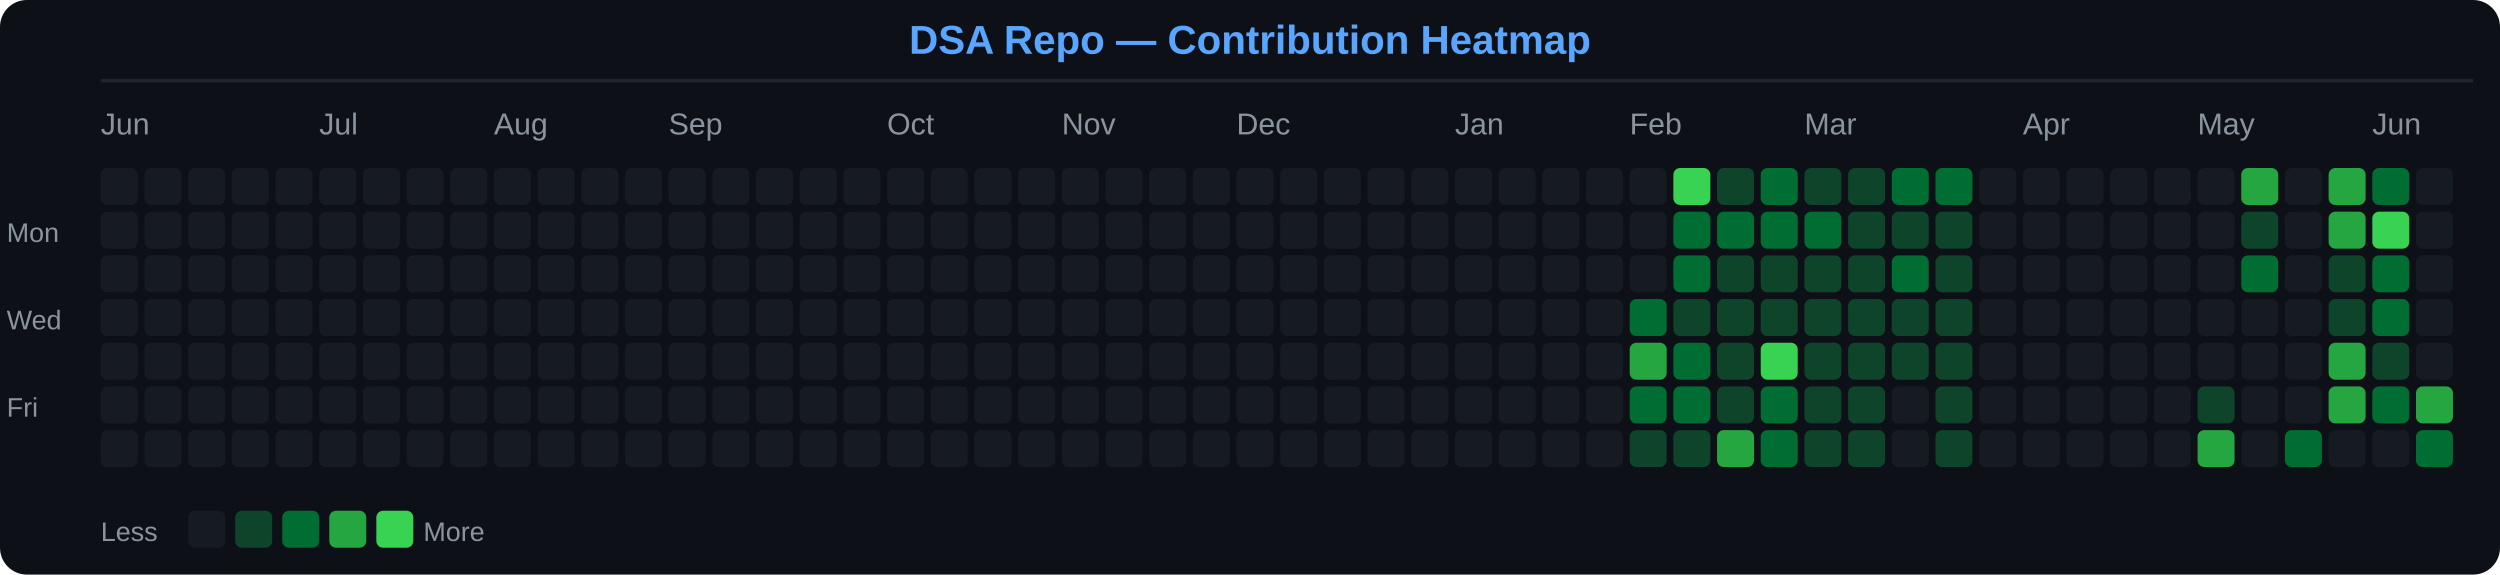
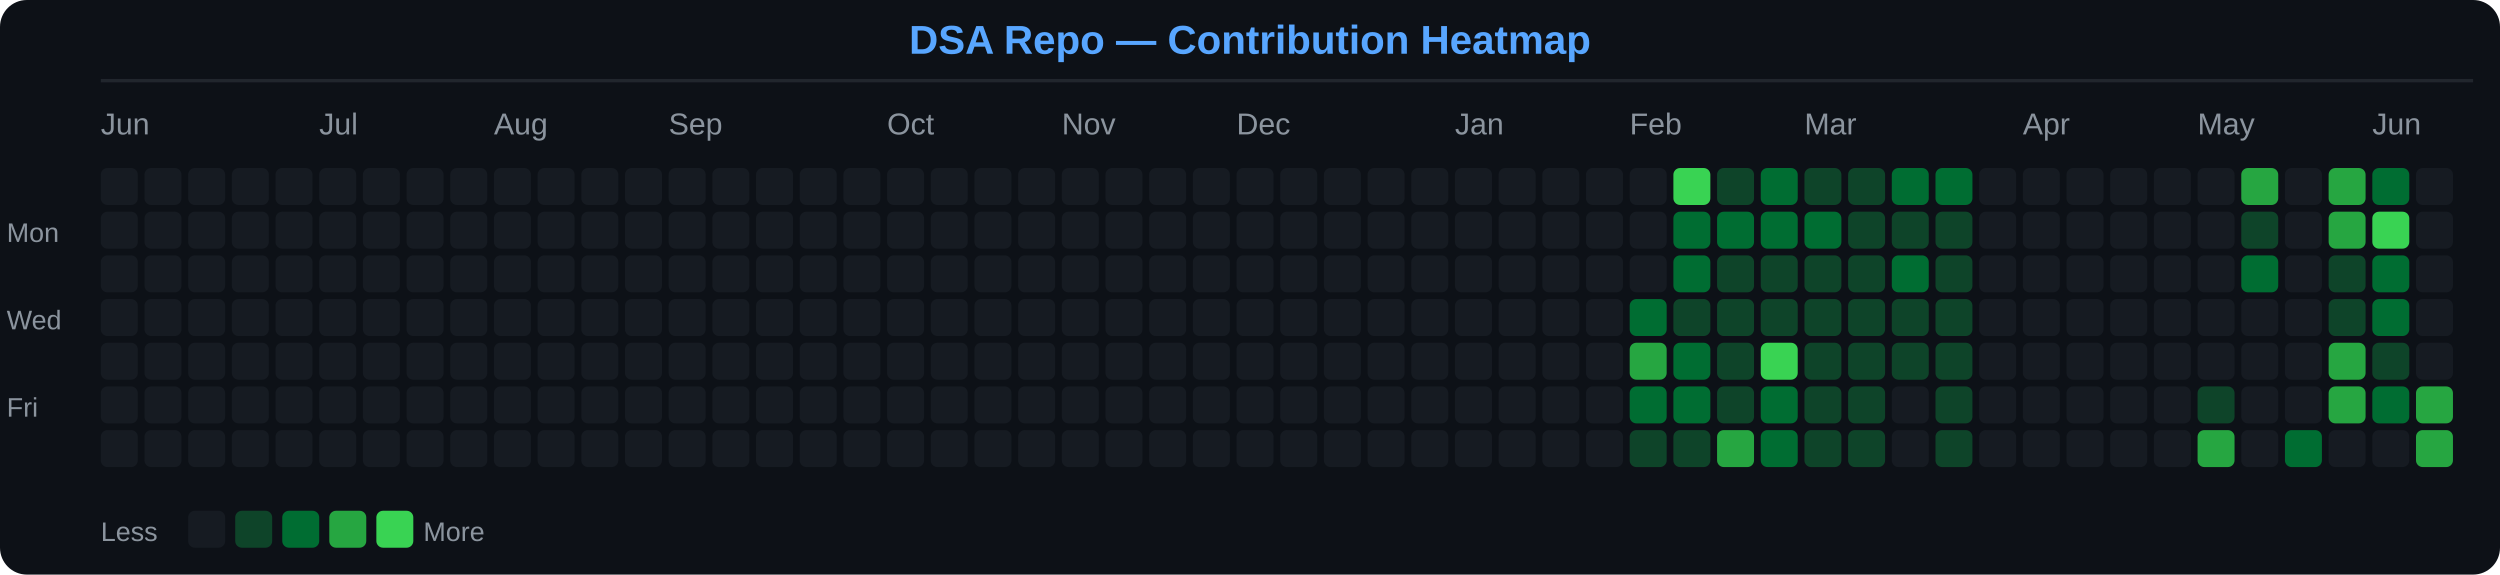
<svg xmlns="http://www.w3.org/2000/svg" width="744" height="171" viewBox="0 0 744 171">
  <rect width="744" height="171" fill="#0d1117" rx="8" />
  <text x="372" y="16" fill="#58a6ff" font-family="Arial,sans-serif" font-size="12" text-anchor="middle" font-weight="bold">DSA Repo — Contribution Heatmap</text>
  <line x1="30" y1="24" x2="736" y2="24" stroke="#21262d" stroke-width="1" />
  <text x="2" y="72" fill="#8b949e" font-family="Arial,sans-serif" font-size="8">Mon</text>
  <text x="2" y="98" fill="#8b949e" font-family="Arial,sans-serif" font-size="8">Wed</text>
  <text x="2" y="124" fill="#8b949e" font-family="Arial,sans-serif" font-size="8">Fri</text>
  <text x="30" y="40" fill="#8b949e" font-family="Arial,sans-serif" font-size="9">Jun</text>
  <rect x="30" y="50" width="11" height="11" rx="2" fill="#161b22" />
  <rect x="30" y="63" width="11" height="11" rx="2" fill="#161b22" />
  <rect x="30" y="76" width="11" height="11" rx="2" fill="#161b22" />
  <rect x="30" y="89" width="11" height="11" rx="2" fill="#161b22" />
  <rect x="30" y="102" width="11" height="11" rx="2" fill="#161b22" />
  <rect x="30" y="115" width="11" height="11" rx="2" fill="#161b22" />
  <rect x="30" y="128" width="11" height="11" rx="2" fill="#161b22" />
  <rect x="43" y="50" width="11" height="11" rx="2" fill="#161b22" />
  <rect x="43" y="63" width="11" height="11" rx="2" fill="#161b22" />
  <rect x="43" y="76" width="11" height="11" rx="2" fill="#161b22" />
  <rect x="43" y="89" width="11" height="11" rx="2" fill="#161b22" />
  <rect x="43" y="102" width="11" height="11" rx="2" fill="#161b22" />
  <rect x="43" y="115" width="11" height="11" rx="2" fill="#161b22" />
  <rect x="43" y="128" width="11" height="11" rx="2" fill="#161b22" />
  <rect x="56" y="50" width="11" height="11" rx="2" fill="#161b22" />
  <rect x="56" y="63" width="11" height="11" rx="2" fill="#161b22" />
  <rect x="56" y="76" width="11" height="11" rx="2" fill="#161b22" />
  <rect x="56" y="89" width="11" height="11" rx="2" fill="#161b22" />
  <rect x="56" y="102" width="11" height="11" rx="2" fill="#161b22" />
  <rect x="56" y="115" width="11" height="11" rx="2" fill="#161b22" />
  <rect x="56" y="128" width="11" height="11" rx="2" fill="#161b22" />
  <rect x="69" y="50" width="11" height="11" rx="2" fill="#161b22" />
  <rect x="69" y="63" width="11" height="11" rx="2" fill="#161b22" />
  <rect x="69" y="76" width="11" height="11" rx="2" fill="#161b22" />
  <rect x="69" y="89" width="11" height="11" rx="2" fill="#161b22" />
  <rect x="69" y="102" width="11" height="11" rx="2" fill="#161b22" />
  <rect x="69" y="115" width="11" height="11" rx="2" fill="#161b22" />
  <rect x="69" y="128" width="11" height="11" rx="2" fill="#161b22" />
  <rect x="82" y="50" width="11" height="11" rx="2" fill="#161b22" />
  <rect x="82" y="63" width="11" height="11" rx="2" fill="#161b22" />
  <rect x="82" y="76" width="11" height="11" rx="2" fill="#161b22" />
  <rect x="82" y="89" width="11" height="11" rx="2" fill="#161b22" />
  <rect x="82" y="102" width="11" height="11" rx="2" fill="#161b22" />
  <rect x="82" y="115" width="11" height="11" rx="2" fill="#161b22" />
  <rect x="82" y="128" width="11" height="11" rx="2" fill="#161b22" />
  <text x="95" y="40" fill="#8b949e" font-family="Arial,sans-serif" font-size="9">Jul</text>
  <rect x="95" y="50" width="11" height="11" rx="2" fill="#161b22" />
  <rect x="95" y="63" width="11" height="11" rx="2" fill="#161b22" />
  <rect x="95" y="76" width="11" height="11" rx="2" fill="#161b22" />
  <rect x="95" y="89" width="11" height="11" rx="2" fill="#161b22" />
  <rect x="95" y="102" width="11" height="11" rx="2" fill="#161b22" />
  <rect x="95" y="115" width="11" height="11" rx="2" fill="#161b22" />
  <rect x="95" y="128" width="11" height="11" rx="2" fill="#161b22" />
  <rect x="108" y="50" width="11" height="11" rx="2" fill="#161b22" />
  <rect x="108" y="63" width="11" height="11" rx="2" fill="#161b22" />
  <rect x="108" y="76" width="11" height="11" rx="2" fill="#161b22" />
  <rect x="108" y="89" width="11" height="11" rx="2" fill="#161b22" />
  <rect x="108" y="102" width="11" height="11" rx="2" fill="#161b22" />
  <rect x="108" y="115" width="11" height="11" rx="2" fill="#161b22" />
  <rect x="108" y="128" width="11" height="11" rx="2" fill="#161b22" />
  <rect x="121" y="50" width="11" height="11" rx="2" fill="#161b22" />
  <rect x="121" y="63" width="11" height="11" rx="2" fill="#161b22" />
  <rect x="121" y="76" width="11" height="11" rx="2" fill="#161b22" />
  <rect x="121" y="89" width="11" height="11" rx="2" fill="#161b22" />
  <rect x="121" y="102" width="11" height="11" rx="2" fill="#161b22" />
  <rect x="121" y="115" width="11" height="11" rx="2" fill="#161b22" />
  <rect x="121" y="128" width="11" height="11" rx="2" fill="#161b22" />
  <rect x="134" y="50" width="11" height="11" rx="2" fill="#161b22" />
  <rect x="134" y="63" width="11" height="11" rx="2" fill="#161b22" />
  <rect x="134" y="76" width="11" height="11" rx="2" fill="#161b22" />
  <rect x="134" y="89" width="11" height="11" rx="2" fill="#161b22" />
  <rect x="134" y="102" width="11" height="11" rx="2" fill="#161b22" />
  <rect x="134" y="115" width="11" height="11" rx="2" fill="#161b22" />
  <rect x="134" y="128" width="11" height="11" rx="2" fill="#161b22" />
  <text x="147" y="40" fill="#8b949e" font-family="Arial,sans-serif" font-size="9">Aug</text>
  <rect x="147" y="50" width="11" height="11" rx="2" fill="#161b22" />
  <rect x="147" y="63" width="11" height="11" rx="2" fill="#161b22" />
  <rect x="147" y="76" width="11" height="11" rx="2" fill="#161b22" />
  <rect x="147" y="89" width="11" height="11" rx="2" fill="#161b22" />
  <rect x="147" y="102" width="11" height="11" rx="2" fill="#161b22" />
  <rect x="147" y="115" width="11" height="11" rx="2" fill="#161b22" />
  <rect x="147" y="128" width="11" height="11" rx="2" fill="#161b22" />
  <rect x="160" y="50" width="11" height="11" rx="2" fill="#161b22" />
  <rect x="160" y="63" width="11" height="11" rx="2" fill="#161b22" />
  <rect x="160" y="76" width="11" height="11" rx="2" fill="#161b22" />
  <rect x="160" y="89" width="11" height="11" rx="2" fill="#161b22" />
  <rect x="160" y="102" width="11" height="11" rx="2" fill="#161b22" />
  <rect x="160" y="115" width="11" height="11" rx="2" fill="#161b22" />
  <rect x="160" y="128" width="11" height="11" rx="2" fill="#161b22" />
  <rect x="173" y="50" width="11" height="11" rx="2" fill="#161b22" />
  <rect x="173" y="63" width="11" height="11" rx="2" fill="#161b22" />
  <rect x="173" y="76" width="11" height="11" rx="2" fill="#161b22" />
  <rect x="173" y="89" width="11" height="11" rx="2" fill="#161b22" />
  <rect x="173" y="102" width="11" height="11" rx="2" fill="#161b22" />
  <rect x="173" y="115" width="11" height="11" rx="2" fill="#161b22" />
  <rect x="173" y="128" width="11" height="11" rx="2" fill="#161b22" />
  <rect x="186" y="50" width="11" height="11" rx="2" fill="#161b22" />
  <rect x="186" y="63" width="11" height="11" rx="2" fill="#161b22" />
  <rect x="186" y="76" width="11" height="11" rx="2" fill="#161b22" />
  <rect x="186" y="89" width="11" height="11" rx="2" fill="#161b22" />
  <rect x="186" y="102" width="11" height="11" rx="2" fill="#161b22" />
  <rect x="186" y="115" width="11" height="11" rx="2" fill="#161b22" />
  <rect x="186" y="128" width="11" height="11" rx="2" fill="#161b22" />
  <text x="199" y="40" fill="#8b949e" font-family="Arial,sans-serif" font-size="9">Sep</text>
  <rect x="199" y="50" width="11" height="11" rx="2" fill="#161b22" />
  <rect x="199" y="63" width="11" height="11" rx="2" fill="#161b22" />
  <rect x="199" y="76" width="11" height="11" rx="2" fill="#161b22" />
  <rect x="199" y="89" width="11" height="11" rx="2" fill="#161b22" />
  <rect x="199" y="102" width="11" height="11" rx="2" fill="#161b22" />
  <rect x="199" y="115" width="11" height="11" rx="2" fill="#161b22" />
  <rect x="199" y="128" width="11" height="11" rx="2" fill="#161b22" />
  <rect x="212" y="50" width="11" height="11" rx="2" fill="#161b22" />
  <rect x="212" y="63" width="11" height="11" rx="2" fill="#161b22" />
  <rect x="212" y="76" width="11" height="11" rx="2" fill="#161b22" />
  <rect x="212" y="89" width="11" height="11" rx="2" fill="#161b22" />
  <rect x="212" y="102" width="11" height="11" rx="2" fill="#161b22" />
  <rect x="212" y="115" width="11" height="11" rx="2" fill="#161b22" />
  <rect x="212" y="128" width="11" height="11" rx="2" fill="#161b22" />
  <rect x="225" y="50" width="11" height="11" rx="2" fill="#161b22" />
  <rect x="225" y="63" width="11" height="11" rx="2" fill="#161b22" />
  <rect x="225" y="76" width="11" height="11" rx="2" fill="#161b22" />
  <rect x="225" y="89" width="11" height="11" rx="2" fill="#161b22" />
  <rect x="225" y="102" width="11" height="11" rx="2" fill="#161b22" />
  <rect x="225" y="115" width="11" height="11" rx="2" fill="#161b22" />
  <rect x="225" y="128" width="11" height="11" rx="2" fill="#161b22" />
  <rect x="238" y="50" width="11" height="11" rx="2" fill="#161b22" />
  <rect x="238" y="63" width="11" height="11" rx="2" fill="#161b22" />
  <rect x="238" y="76" width="11" height="11" rx="2" fill="#161b22" />
  <rect x="238" y="89" width="11" height="11" rx="2" fill="#161b22" />
  <rect x="238" y="102" width="11" height="11" rx="2" fill="#161b22" />
  <rect x="238" y="115" width="11" height="11" rx="2" fill="#161b22" />
  <rect x="238" y="128" width="11" height="11" rx="2" fill="#161b22" />
  <rect x="251" y="50" width="11" height="11" rx="2" fill="#161b22" />
  <rect x="251" y="63" width="11" height="11" rx="2" fill="#161b22" />
  <rect x="251" y="76" width="11" height="11" rx="2" fill="#161b22" />
  <rect x="251" y="89" width="11" height="11" rx="2" fill="#161b22" />
  <rect x="251" y="102" width="11" height="11" rx="2" fill="#161b22" />
  <rect x="251" y="115" width="11" height="11" rx="2" fill="#161b22" />
  <rect x="251" y="128" width="11" height="11" rx="2" fill="#161b22" />
  <text x="264" y="40" fill="#8b949e" font-family="Arial,sans-serif" font-size="9">Oct</text>
  <rect x="264" y="50" width="11" height="11" rx="2" fill="#161b22" />
  <rect x="264" y="63" width="11" height="11" rx="2" fill="#161b22" />
  <rect x="264" y="76" width="11" height="11" rx="2" fill="#161b22" />
  <rect x="264" y="89" width="11" height="11" rx="2" fill="#161b22" />
  <rect x="264" y="102" width="11" height="11" rx="2" fill="#161b22" />
  <rect x="264" y="115" width="11" height="11" rx="2" fill="#161b22" />
  <rect x="264" y="128" width="11" height="11" rx="2" fill="#161b22" />
  <rect x="277" y="50" width="11" height="11" rx="2" fill="#161b22" />
  <rect x="277" y="63" width="11" height="11" rx="2" fill="#161b22" />
  <rect x="277" y="76" width="11" height="11" rx="2" fill="#161b22" />
  <rect x="277" y="89" width="11" height="11" rx="2" fill="#161b22" />
  <rect x="277" y="102" width="11" height="11" rx="2" fill="#161b22" />
  <rect x="277" y="115" width="11" height="11" rx="2" fill="#161b22" />
  <rect x="277" y="128" width="11" height="11" rx="2" fill="#161b22" />
  <rect x="290" y="50" width="11" height="11" rx="2" fill="#161b22" />
  <rect x="290" y="63" width="11" height="11" rx="2" fill="#161b22" />
  <rect x="290" y="76" width="11" height="11" rx="2" fill="#161b22" />
  <rect x="290" y="89" width="11" height="11" rx="2" fill="#161b22" />
  <rect x="290" y="102" width="11" height="11" rx="2" fill="#161b22" />
  <rect x="290" y="115" width="11" height="11" rx="2" fill="#161b22" />
  <rect x="290" y="128" width="11" height="11" rx="2" fill="#161b22" />
  <rect x="303" y="50" width="11" height="11" rx="2" fill="#161b22" />
  <rect x="303" y="63" width="11" height="11" rx="2" fill="#161b22" />
  <rect x="303" y="76" width="11" height="11" rx="2" fill="#161b22" />
  <rect x="303" y="89" width="11" height="11" rx="2" fill="#161b22" />
  <rect x="303" y="102" width="11" height="11" rx="2" fill="#161b22" />
  <rect x="303" y="115" width="11" height="11" rx="2" fill="#161b22" />
  <rect x="303" y="128" width="11" height="11" rx="2" fill="#161b22" />
  <text x="316" y="40" fill="#8b949e" font-family="Arial,sans-serif" font-size="9">Nov</text>
  <rect x="316" y="50" width="11" height="11" rx="2" fill="#161b22" />
  <rect x="316" y="63" width="11" height="11" rx="2" fill="#161b22" />
  <rect x="316" y="76" width="11" height="11" rx="2" fill="#161b22" />
  <rect x="316" y="89" width="11" height="11" rx="2" fill="#161b22" />
  <rect x="316" y="102" width="11" height="11" rx="2" fill="#161b22" />
  <rect x="316" y="115" width="11" height="11" rx="2" fill="#161b22" />
  <rect x="316" y="128" width="11" height="11" rx="2" fill="#161b22" />
  <rect x="329" y="50" width="11" height="11" rx="2" fill="#161b22" />
  <rect x="329" y="63" width="11" height="11" rx="2" fill="#161b22" />
  <rect x="329" y="76" width="11" height="11" rx="2" fill="#161b22" />
  <rect x="329" y="89" width="11" height="11" rx="2" fill="#161b22" />
  <rect x="329" y="102" width="11" height="11" rx="2" fill="#161b22" />
  <rect x="329" y="115" width="11" height="11" rx="2" fill="#161b22" />
  <rect x="329" y="128" width="11" height="11" rx="2" fill="#161b22" />
  <rect x="342" y="50" width="11" height="11" rx="2" fill="#161b22" />
  <rect x="342" y="63" width="11" height="11" rx="2" fill="#161b22" />
  <rect x="342" y="76" width="11" height="11" rx="2" fill="#161b22" />
  <rect x="342" y="89" width="11" height="11" rx="2" fill="#161b22" />
  <rect x="342" y="102" width="11" height="11" rx="2" fill="#161b22" />
  <rect x="342" y="115" width="11" height="11" rx="2" fill="#161b22" />
  <rect x="342" y="128" width="11" height="11" rx="2" fill="#161b22" />
  <rect x="355" y="50" width="11" height="11" rx="2" fill="#161b22" />
  <rect x="355" y="63" width="11" height="11" rx="2" fill="#161b22" />
  <rect x="355" y="76" width="11" height="11" rx="2" fill="#161b22" />
  <rect x="355" y="89" width="11" height="11" rx="2" fill="#161b22" />
  <rect x="355" y="102" width="11" height="11" rx="2" fill="#161b22" />
  <rect x="355" y="115" width="11" height="11" rx="2" fill="#161b22" />
  <rect x="355" y="128" width="11" height="11" rx="2" fill="#161b22" />
  <text x="368" y="40" fill="#8b949e" font-family="Arial,sans-serif" font-size="9">Dec</text>
  <rect x="368" y="50" width="11" height="11" rx="2" fill="#161b22" />
  <rect x="368" y="63" width="11" height="11" rx="2" fill="#161b22" />
  <rect x="368" y="76" width="11" height="11" rx="2" fill="#161b22" />
  <rect x="368" y="89" width="11" height="11" rx="2" fill="#161b22" />
  <rect x="368" y="102" width="11" height="11" rx="2" fill="#161b22" />
  <rect x="368" y="115" width="11" height="11" rx="2" fill="#161b22" />
  <rect x="368" y="128" width="11" height="11" rx="2" fill="#161b22" />
  <rect x="381" y="50" width="11" height="11" rx="2" fill="#161b22" />
  <rect x="381" y="63" width="11" height="11" rx="2" fill="#161b22" />
  <rect x="381" y="76" width="11" height="11" rx="2" fill="#161b22" />
  <rect x="381" y="89" width="11" height="11" rx="2" fill="#161b22" />
  <rect x="381" y="102" width="11" height="11" rx="2" fill="#161b22" />
  <rect x="381" y="115" width="11" height="11" rx="2" fill="#161b22" />
  <rect x="381" y="128" width="11" height="11" rx="2" fill="#161b22" />
  <rect x="394" y="50" width="11" height="11" rx="2" fill="#161b22" />
  <rect x="394" y="63" width="11" height="11" rx="2" fill="#161b22" />
  <rect x="394" y="76" width="11" height="11" rx="2" fill="#161b22" />
  <rect x="394" y="89" width="11" height="11" rx="2" fill="#161b22" />
  <rect x="394" y="102" width="11" height="11" rx="2" fill="#161b22" />
  <rect x="394" y="115" width="11" height="11" rx="2" fill="#161b22" />
  <rect x="394" y="128" width="11" height="11" rx="2" fill="#161b22" />
  <rect x="407" y="50" width="11" height="11" rx="2" fill="#161b22" />
  <rect x="407" y="63" width="11" height="11" rx="2" fill="#161b22" />
  <rect x="407" y="76" width="11" height="11" rx="2" fill="#161b22" />
  <rect x="407" y="89" width="11" height="11" rx="2" fill="#161b22" />
  <rect x="407" y="102" width="11" height="11" rx="2" fill="#161b22" />
  <rect x="407" y="115" width="11" height="11" rx="2" fill="#161b22" />
  <rect x="407" y="128" width="11" height="11" rx="2" fill="#161b22" />
  <rect x="420" y="50" width="11" height="11" rx="2" fill="#161b22" />
  <rect x="420" y="63" width="11" height="11" rx="2" fill="#161b22" />
  <rect x="420" y="76" width="11" height="11" rx="2" fill="#161b22" />
  <rect x="420" y="89" width="11" height="11" rx="2" fill="#161b22" />
  <rect x="420" y="102" width="11" height="11" rx="2" fill="#161b22" />
  <rect x="420" y="115" width="11" height="11" rx="2" fill="#161b22" />
  <rect x="420" y="128" width="11" height="11" rx="2" fill="#161b22" />
  <text x="433" y="40" fill="#8b949e" font-family="Arial,sans-serif" font-size="9">Jan</text>
  <rect x="433" y="50" width="11" height="11" rx="2" fill="#161b22" />
  <rect x="433" y="63" width="11" height="11" rx="2" fill="#161b22" />
  <rect x="433" y="76" width="11" height="11" rx="2" fill="#161b22" />
  <rect x="433" y="89" width="11" height="11" rx="2" fill="#161b22" />
  <rect x="433" y="102" width="11" height="11" rx="2" fill="#161b22" />
  <rect x="433" y="115" width="11" height="11" rx="2" fill="#161b22" />
  <rect x="433" y="128" width="11" height="11" rx="2" fill="#161b22" />
  <rect x="446" y="50" width="11" height="11" rx="2" fill="#161b22" />
  <rect x="446" y="63" width="11" height="11" rx="2" fill="#161b22" />
  <rect x="446" y="76" width="11" height="11" rx="2" fill="#161b22" />
  <rect x="446" y="89" width="11" height="11" rx="2" fill="#161b22" />
  <rect x="446" y="102" width="11" height="11" rx="2" fill="#161b22" />
  <rect x="446" y="115" width="11" height="11" rx="2" fill="#161b22" />
  <rect x="446" y="128" width="11" height="11" rx="2" fill="#161b22" />
  <rect x="459" y="50" width="11" height="11" rx="2" fill="#161b22" />
  <rect x="459" y="63" width="11" height="11" rx="2" fill="#161b22" />
  <rect x="459" y="76" width="11" height="11" rx="2" fill="#161b22" />
  <rect x="459" y="89" width="11" height="11" rx="2" fill="#161b22" />
  <rect x="459" y="102" width="11" height="11" rx="2" fill="#161b22" />
  <rect x="459" y="115" width="11" height="11" rx="2" fill="#161b22" />
  <rect x="459" y="128" width="11" height="11" rx="2" fill="#161b22" />
  <rect x="472" y="50" width="11" height="11" rx="2" fill="#161b22" />
  <rect x="472" y="63" width="11" height="11" rx="2" fill="#161b22" />
  <rect x="472" y="76" width="11" height="11" rx="2" fill="#161b22" />
  <rect x="472" y="89" width="11" height="11" rx="2" fill="#161b22" />
  <rect x="472" y="102" width="11" height="11" rx="2" fill="#161b22" />
  <rect x="472" y="115" width="11" height="11" rx="2" fill="#161b22" />
  <rect x="472" y="128" width="11" height="11" rx="2" fill="#161b22" />
  <text x="485" y="40" fill="#8b949e" font-family="Arial,sans-serif" font-size="9">Feb</text>
  <rect x="485" y="50" width="11" height="11" rx="2" fill="#161b22" />
  <rect x="485" y="63" width="11" height="11" rx="2" fill="#161b22" />
  <rect x="485" y="76" width="11" height="11" rx="2" fill="#161b22" />
  <rect x="485" y="89" width="11" height="11" rx="2" fill="#006d32" />
  <rect x="485" y="102" width="11" height="11" rx="2" fill="#26a641" />
  <rect x="485" y="115" width="11" height="11" rx="2" fill="#006d32" />
  <rect x="485" y="128" width="11" height="11" rx="2" fill="#0e4429" />
  <rect x="498" y="50" width="11" height="11" rx="2" fill="#39d353" />
  <rect x="498" y="63" width="11" height="11" rx="2" fill="#006d32" />
  <rect x="498" y="76" width="11" height="11" rx="2" fill="#006d32" />
  <rect x="498" y="89" width="11" height="11" rx="2" fill="#0e4429" />
  <rect x="498" y="102" width="11" height="11" rx="2" fill="#006d32" />
  <rect x="498" y="115" width="11" height="11" rx="2" fill="#006d32" />
  <rect x="498" y="128" width="11" height="11" rx="2" fill="#0e4429" />
  <rect x="511" y="50" width="11" height="11" rx="2" fill="#0e4429" />
  <rect x="511" y="63" width="11" height="11" rx="2" fill="#006d32" />
  <rect x="511" y="76" width="11" height="11" rx="2" fill="#0e4429" />
  <rect x="511" y="89" width="11" height="11" rx="2" fill="#0e4429" />
  <rect x="511" y="102" width="11" height="11" rx="2" fill="#0e4429" />
  <rect x="511" y="115" width="11" height="11" rx="2" fill="#0e4429" />
  <rect x="511" y="128" width="11" height="11" rx="2" fill="#26a641" />
  <rect x="524" y="50" width="11" height="11" rx="2" fill="#006d32" />
  <rect x="524" y="63" width="11" height="11" rx="2" fill="#006d32" />
  <rect x="524" y="76" width="11" height="11" rx="2" fill="#0e4429" />
  <rect x="524" y="89" width="11" height="11" rx="2" fill="#0e4429" />
  <rect x="524" y="102" width="11" height="11" rx="2" fill="#39d353" />
  <rect x="524" y="115" width="11" height="11" rx="2" fill="#006d32" />
  <rect x="524" y="128" width="11" height="11" rx="2" fill="#006d32" />
  <text x="537" y="40" fill="#8b949e" font-family="Arial,sans-serif" font-size="9">Mar</text>
  <rect x="537" y="50" width="11" height="11" rx="2" fill="#0e4429" />
  <rect x="537" y="63" width="11" height="11" rx="2" fill="#006d32" />
  <rect x="537" y="76" width="11" height="11" rx="2" fill="#0e4429" />
  <rect x="537" y="89" width="11" height="11" rx="2" fill="#0e4429" />
  <rect x="537" y="102" width="11" height="11" rx="2" fill="#0e4429" />
  <rect x="537" y="115" width="11" height="11" rx="2" fill="#0e4429" />
  <rect x="537" y="128" width="11" height="11" rx="2" fill="#0e4429" />
  <rect x="550" y="50" width="11" height="11" rx="2" fill="#0e4429" />
  <rect x="550" y="63" width="11" height="11" rx="2" fill="#0e4429" />
  <rect x="550" y="76" width="11" height="11" rx="2" fill="#0e4429" />
  <rect x="550" y="89" width="11" height="11" rx="2" fill="#0e4429" />
  <rect x="550" y="102" width="11" height="11" rx="2" fill="#0e4429" />
  <rect x="550" y="115" width="11" height="11" rx="2" fill="#0e4429" />
  <rect x="550" y="128" width="11" height="11" rx="2" fill="#0e4429" />
  <rect x="563" y="50" width="11" height="11" rx="2" fill="#006d32" />
  <rect x="563" y="63" width="11" height="11" rx="2" fill="#0e4429" />
  <rect x="563" y="76" width="11" height="11" rx="2" fill="#006d32" />
  <rect x="563" y="89" width="11" height="11" rx="2" fill="#0e4429" />
  <rect x="563" y="102" width="11" height="11" rx="2" fill="#0e4429" />
  <rect x="563" y="115" width="11" height="11" rx="2" fill="#161b22" />
  <rect x="563" y="128" width="11" height="11" rx="2" fill="#161b22" />
  <rect x="576" y="50" width="11" height="11" rx="2" fill="#006d32" />
  <rect x="576" y="63" width="11" height="11" rx="2" fill="#0e4429" />
  <rect x="576" y="76" width="11" height="11" rx="2" fill="#0e4429" />
  <rect x="576" y="89" width="11" height="11" rx="2" fill="#0e4429" />
  <rect x="576" y="102" width="11" height="11" rx="2" fill="#0e4429" />
  <rect x="576" y="115" width="11" height="11" rx="2" fill="#0e4429" />
  <rect x="576" y="128" width="11" height="11" rx="2" fill="#0e4429" />
  <rect x="589" y="50" width="11" height="11" rx="2" fill="#161b22" />
  <rect x="589" y="63" width="11" height="11" rx="2" fill="#161b22" />
  <rect x="589" y="76" width="11" height="11" rx="2" fill="#161b22" />
  <rect x="589" y="89" width="11" height="11" rx="2" fill="#161b22" />
  <rect x="589" y="102" width="11" height="11" rx="2" fill="#161b22" />
  <rect x="589" y="115" width="11" height="11" rx="2" fill="#161b22" />
  <rect x="589" y="128" width="11" height="11" rx="2" fill="#161b22" />
  <text x="602" y="40" fill="#8b949e" font-family="Arial,sans-serif" font-size="9">Apr</text>
  <rect x="602" y="50" width="11" height="11" rx="2" fill="#161b22" />
  <rect x="602" y="63" width="11" height="11" rx="2" fill="#161b22" />
  <rect x="602" y="76" width="11" height="11" rx="2" fill="#161b22" />
  <rect x="602" y="89" width="11" height="11" rx="2" fill="#161b22" />
  <rect x="602" y="102" width="11" height="11" rx="2" fill="#161b22" />
  <rect x="602" y="115" width="11" height="11" rx="2" fill="#161b22" />
  <rect x="602" y="128" width="11" height="11" rx="2" fill="#161b22" />
  <rect x="615" y="50" width="11" height="11" rx="2" fill="#161b22" />
  <rect x="615" y="63" width="11" height="11" rx="2" fill="#161b22" />
  <rect x="615" y="76" width="11" height="11" rx="2" fill="#161b22" />
  <rect x="615" y="89" width="11" height="11" rx="2" fill="#161b22" />
  <rect x="615" y="102" width="11" height="11" rx="2" fill="#161b22" />
  <rect x="615" y="115" width="11" height="11" rx="2" fill="#161b22" />
  <rect x="615" y="128" width="11" height="11" rx="2" fill="#161b22" />
  <rect x="628" y="50" width="11" height="11" rx="2" fill="#161b22" />
  <rect x="628" y="63" width="11" height="11" rx="2" fill="#161b22" />
  <rect x="628" y="76" width="11" height="11" rx="2" fill="#161b22" />
  <rect x="628" y="89" width="11" height="11" rx="2" fill="#161b22" />
  <rect x="628" y="102" width="11" height="11" rx="2" fill="#161b22" />
  <rect x="628" y="115" width="11" height="11" rx="2" fill="#161b22" />
  <rect x="628" y="128" width="11" height="11" rx="2" fill="#161b22" />
  <rect x="641" y="50" width="11" height="11" rx="2" fill="#161b22" />
  <rect x="641" y="63" width="11" height="11" rx="2" fill="#161b22" />
  <rect x="641" y="76" width="11" height="11" rx="2" fill="#161b22" />
  <rect x="641" y="89" width="11" height="11" rx="2" fill="#161b22" />
  <rect x="641" y="102" width="11" height="11" rx="2" fill="#161b22" />
  <rect x="641" y="115" width="11" height="11" rx="2" fill="#161b22" />
  <rect x="641" y="128" width="11" height="11" rx="2" fill="#161b22" />
  <text x="654" y="40" fill="#8b949e" font-family="Arial,sans-serif" font-size="9">May</text>
  <rect x="654" y="50" width="11" height="11" rx="2" fill="#161b22" />
  <rect x="654" y="63" width="11" height="11" rx="2" fill="#161b22" />
  <rect x="654" y="76" width="11" height="11" rx="2" fill="#161b22" />
  <rect x="654" y="89" width="11" height="11" rx="2" fill="#161b22" />
  <rect x="654" y="102" width="11" height="11" rx="2" fill="#161b22" />
  <rect x="654" y="115" width="11" height="11" rx="2" fill="#0e4429" />
  <rect x="654" y="128" width="11" height="11" rx="2" fill="#26a641" />
  <rect x="667" y="50" width="11" height="11" rx="2" fill="#26a641" />
  <rect x="667" y="63" width="11" height="11" rx="2" fill="#0e4429" />
  <rect x="667" y="76" width="11" height="11" rx="2" fill="#006d32" />
  <rect x="667" y="89" width="11" height="11" rx="2" fill="#161b22" />
  <rect x="667" y="102" width="11" height="11" rx="2" fill="#161b22" />
  <rect x="667" y="115" width="11" height="11" rx="2" fill="#161b22" />
  <rect x="667" y="128" width="11" height="11" rx="2" fill="#161b22" />
  <rect x="680" y="50" width="11" height="11" rx="2" fill="#161b22" />
  <rect x="680" y="63" width="11" height="11" rx="2" fill="#161b22" />
  <rect x="680" y="76" width="11" height="11" rx="2" fill="#161b22" />
  <rect x="680" y="89" width="11" height="11" rx="2" fill="#161b22" />
  <rect x="680" y="102" width="11" height="11" rx="2" fill="#161b22" />
  <rect x="680" y="115" width="11" height="11" rx="2" fill="#161b22" />
  <rect x="680" y="128" width="11" height="11" rx="2" fill="#006d32" />
  <rect x="693" y="50" width="11" height="11" rx="2" fill="#26a641" />
  <rect x="693" y="63" width="11" height="11" rx="2" fill="#26a641" />
  <rect x="693" y="76" width="11" height="11" rx="2" fill="#0e4429" />
  <rect x="693" y="89" width="11" height="11" rx="2" fill="#0e4429" />
  <rect x="693" y="102" width="11" height="11" rx="2" fill="#26a641" />
  <rect x="693" y="115" width="11" height="11" rx="2" fill="#26a641" />
  <rect x="693" y="128" width="11" height="11" rx="2" fill="#161b22" />
  <text x="706" y="40" fill="#8b949e" font-family="Arial,sans-serif" font-size="9">Jun</text>
  <rect x="706" y="50" width="11" height="11" rx="2" fill="#006d32" />
  <rect x="706" y="63" width="11" height="11" rx="2" fill="#39d353" />
  <rect x="706" y="76" width="11" height="11" rx="2" fill="#006d32" />
  <rect x="706" y="89" width="11" height="11" rx="2" fill="#006d32" />
  <rect x="706" y="102" width="11" height="11" rx="2" fill="#0e4429" />
  <rect x="706" y="115" width="11" height="11" rx="2" fill="#006d32" />
  <rect x="706" y="128" width="11" height="11" rx="2" fill="#161b22" />
  <rect x="719" y="50" width="11" height="11" rx="2" fill="#161b22" />
  <rect x="719" y="63" width="11" height="11" rx="2" fill="#161b22" />
  <rect x="719" y="76" width="11" height="11" rx="2" fill="#161b22" />
  <rect x="719" y="89" width="11" height="11" rx="2" fill="#161b22" />
  <rect x="719" y="102" width="11" height="11" rx="2" fill="#161b22" />
  <rect x="719" y="115" width="11" height="11" rx="2" fill="#26a641" />
-   <rect x="719" y="128" width="11" height="11" rx="2" fill="#006d32" />
+   <rect x="719" y="128" width="11" height="11" rx="2" fill="#26a641" />
  <text x="30" y="161" fill="#8b949e" font-family="Arial,sans-serif" font-size="8">Less</text>
  <rect x="56" y="152" width="11" height="11" rx="2" fill="#161b22" />
  <rect x="70" y="152" width="11" height="11" rx="2" fill="#0e4429" />
  <rect x="84" y="152" width="11" height="11" rx="2" fill="#006d32" />
  <rect x="98" y="152" width="11" height="11" rx="2" fill="#26a641" />
  <rect x="112" y="152" width="11" height="11" rx="2" fill="#39d353" />
  <text x="126" y="161" fill="#8b949e" font-family="Arial,sans-serif" font-size="8">More</text>
</svg>
